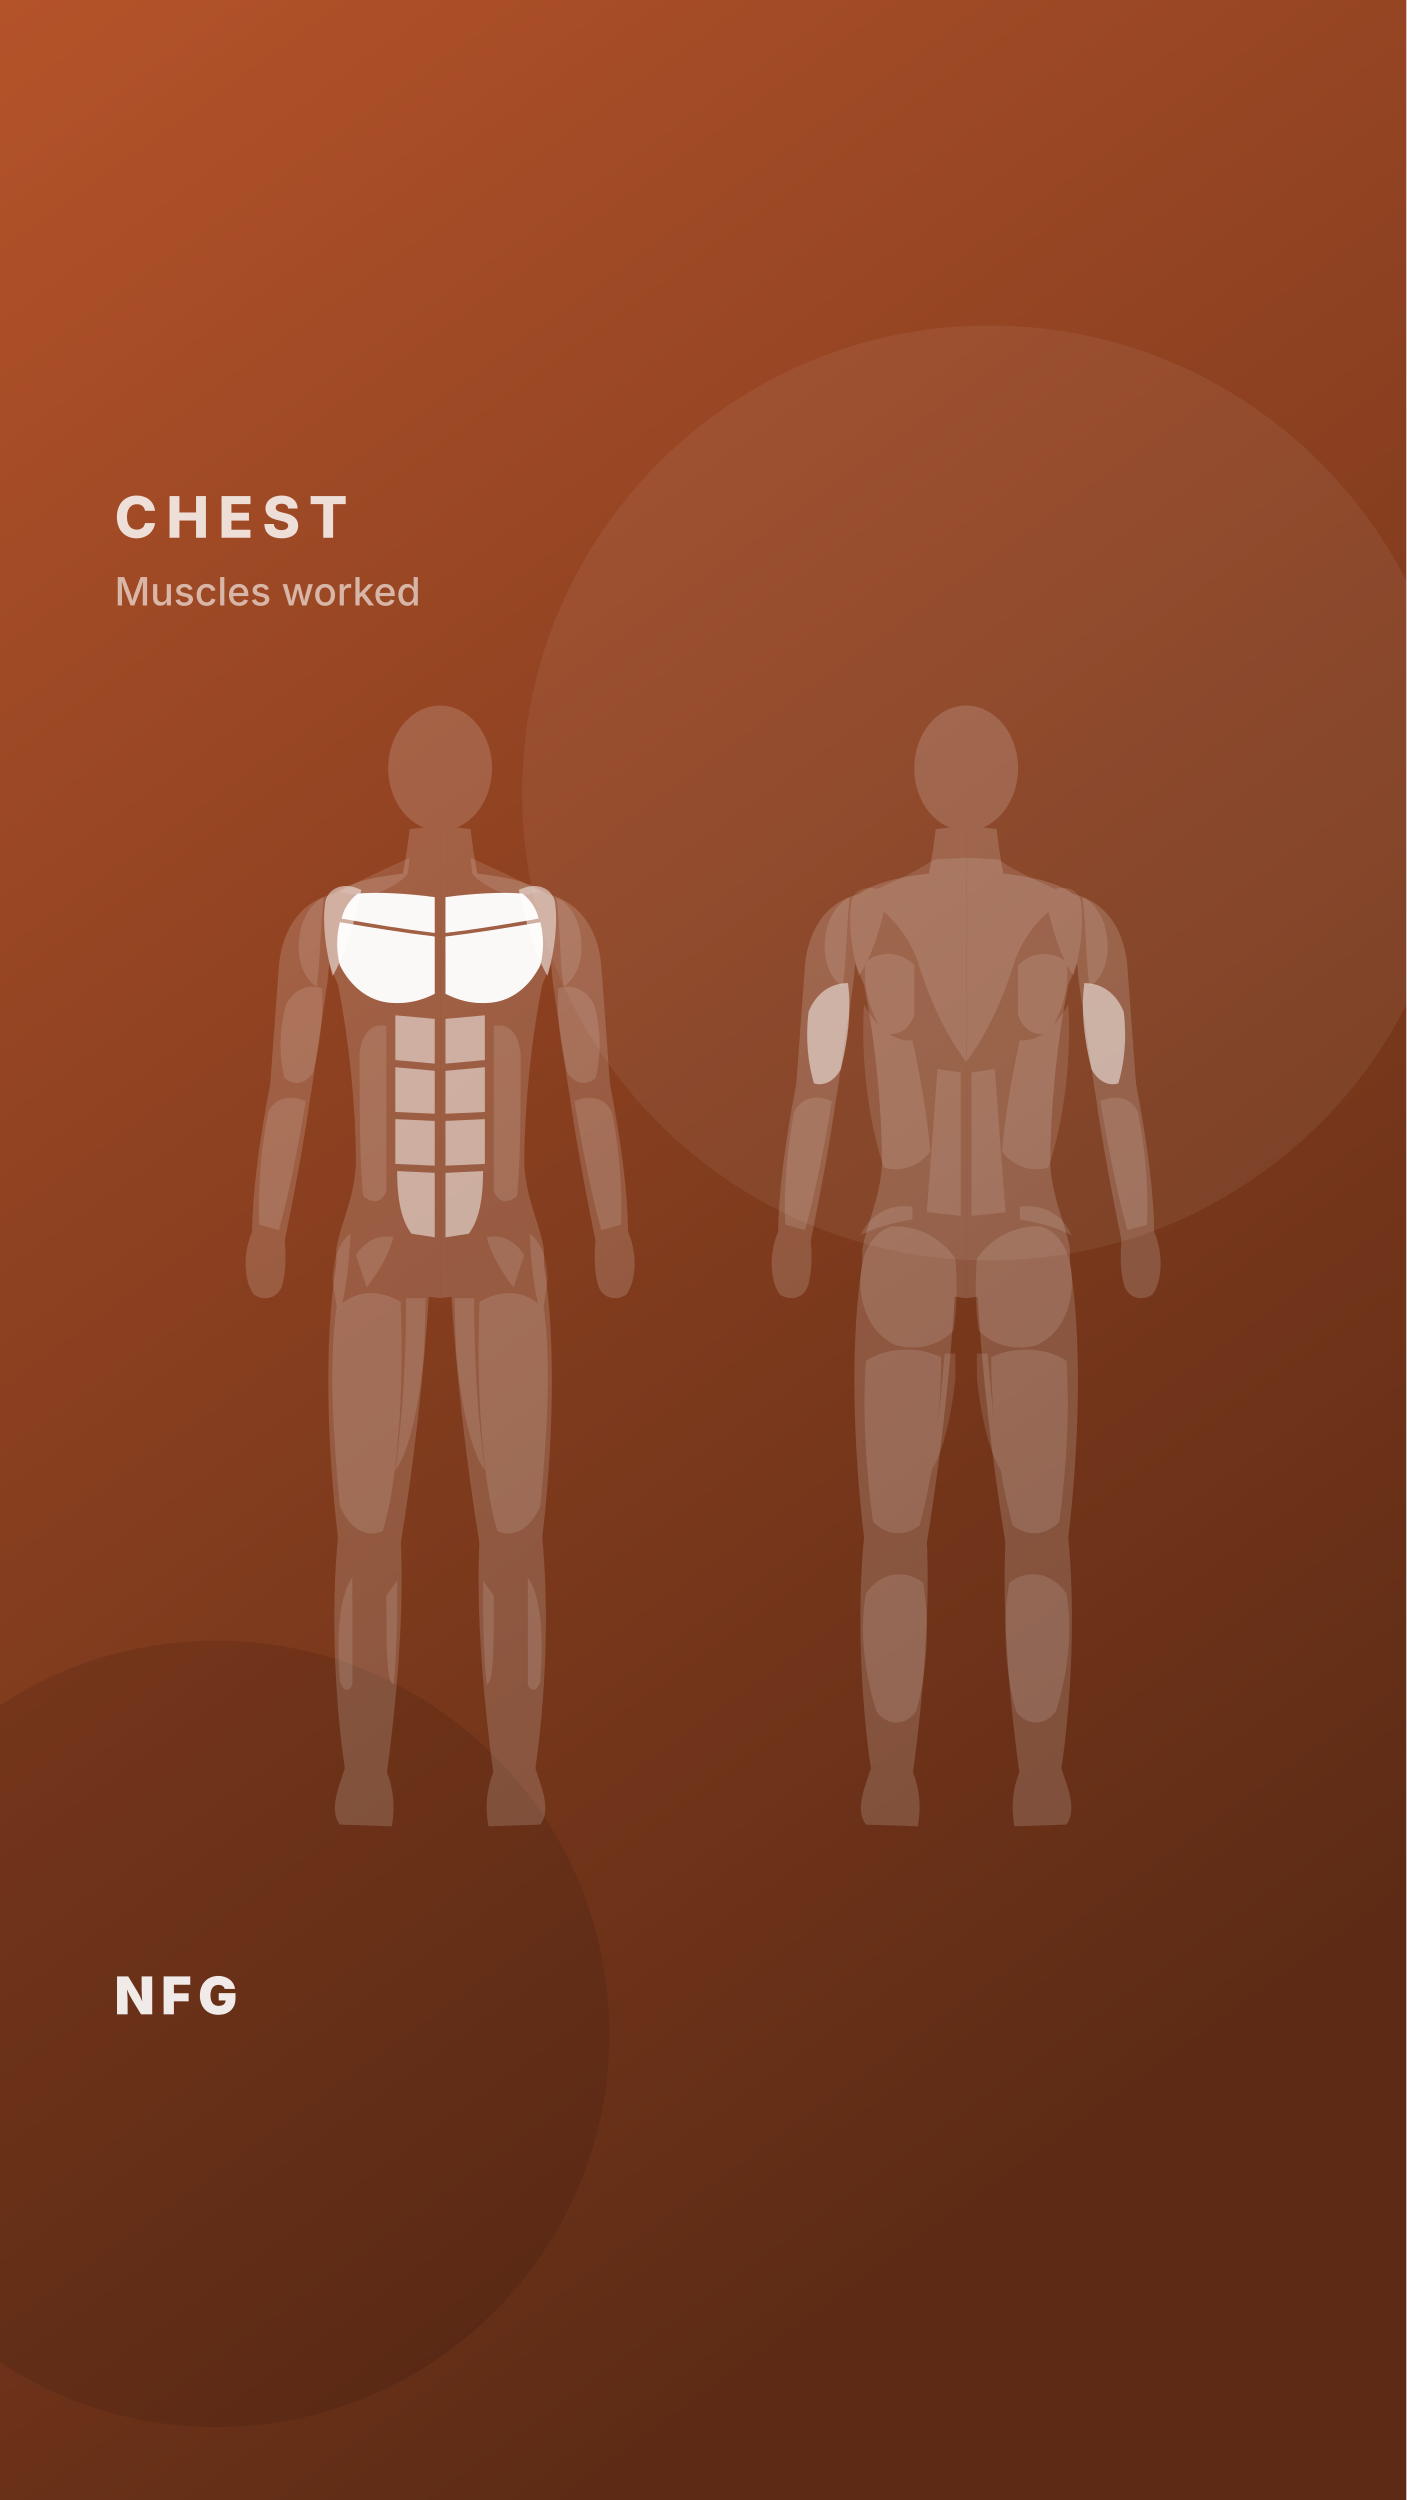
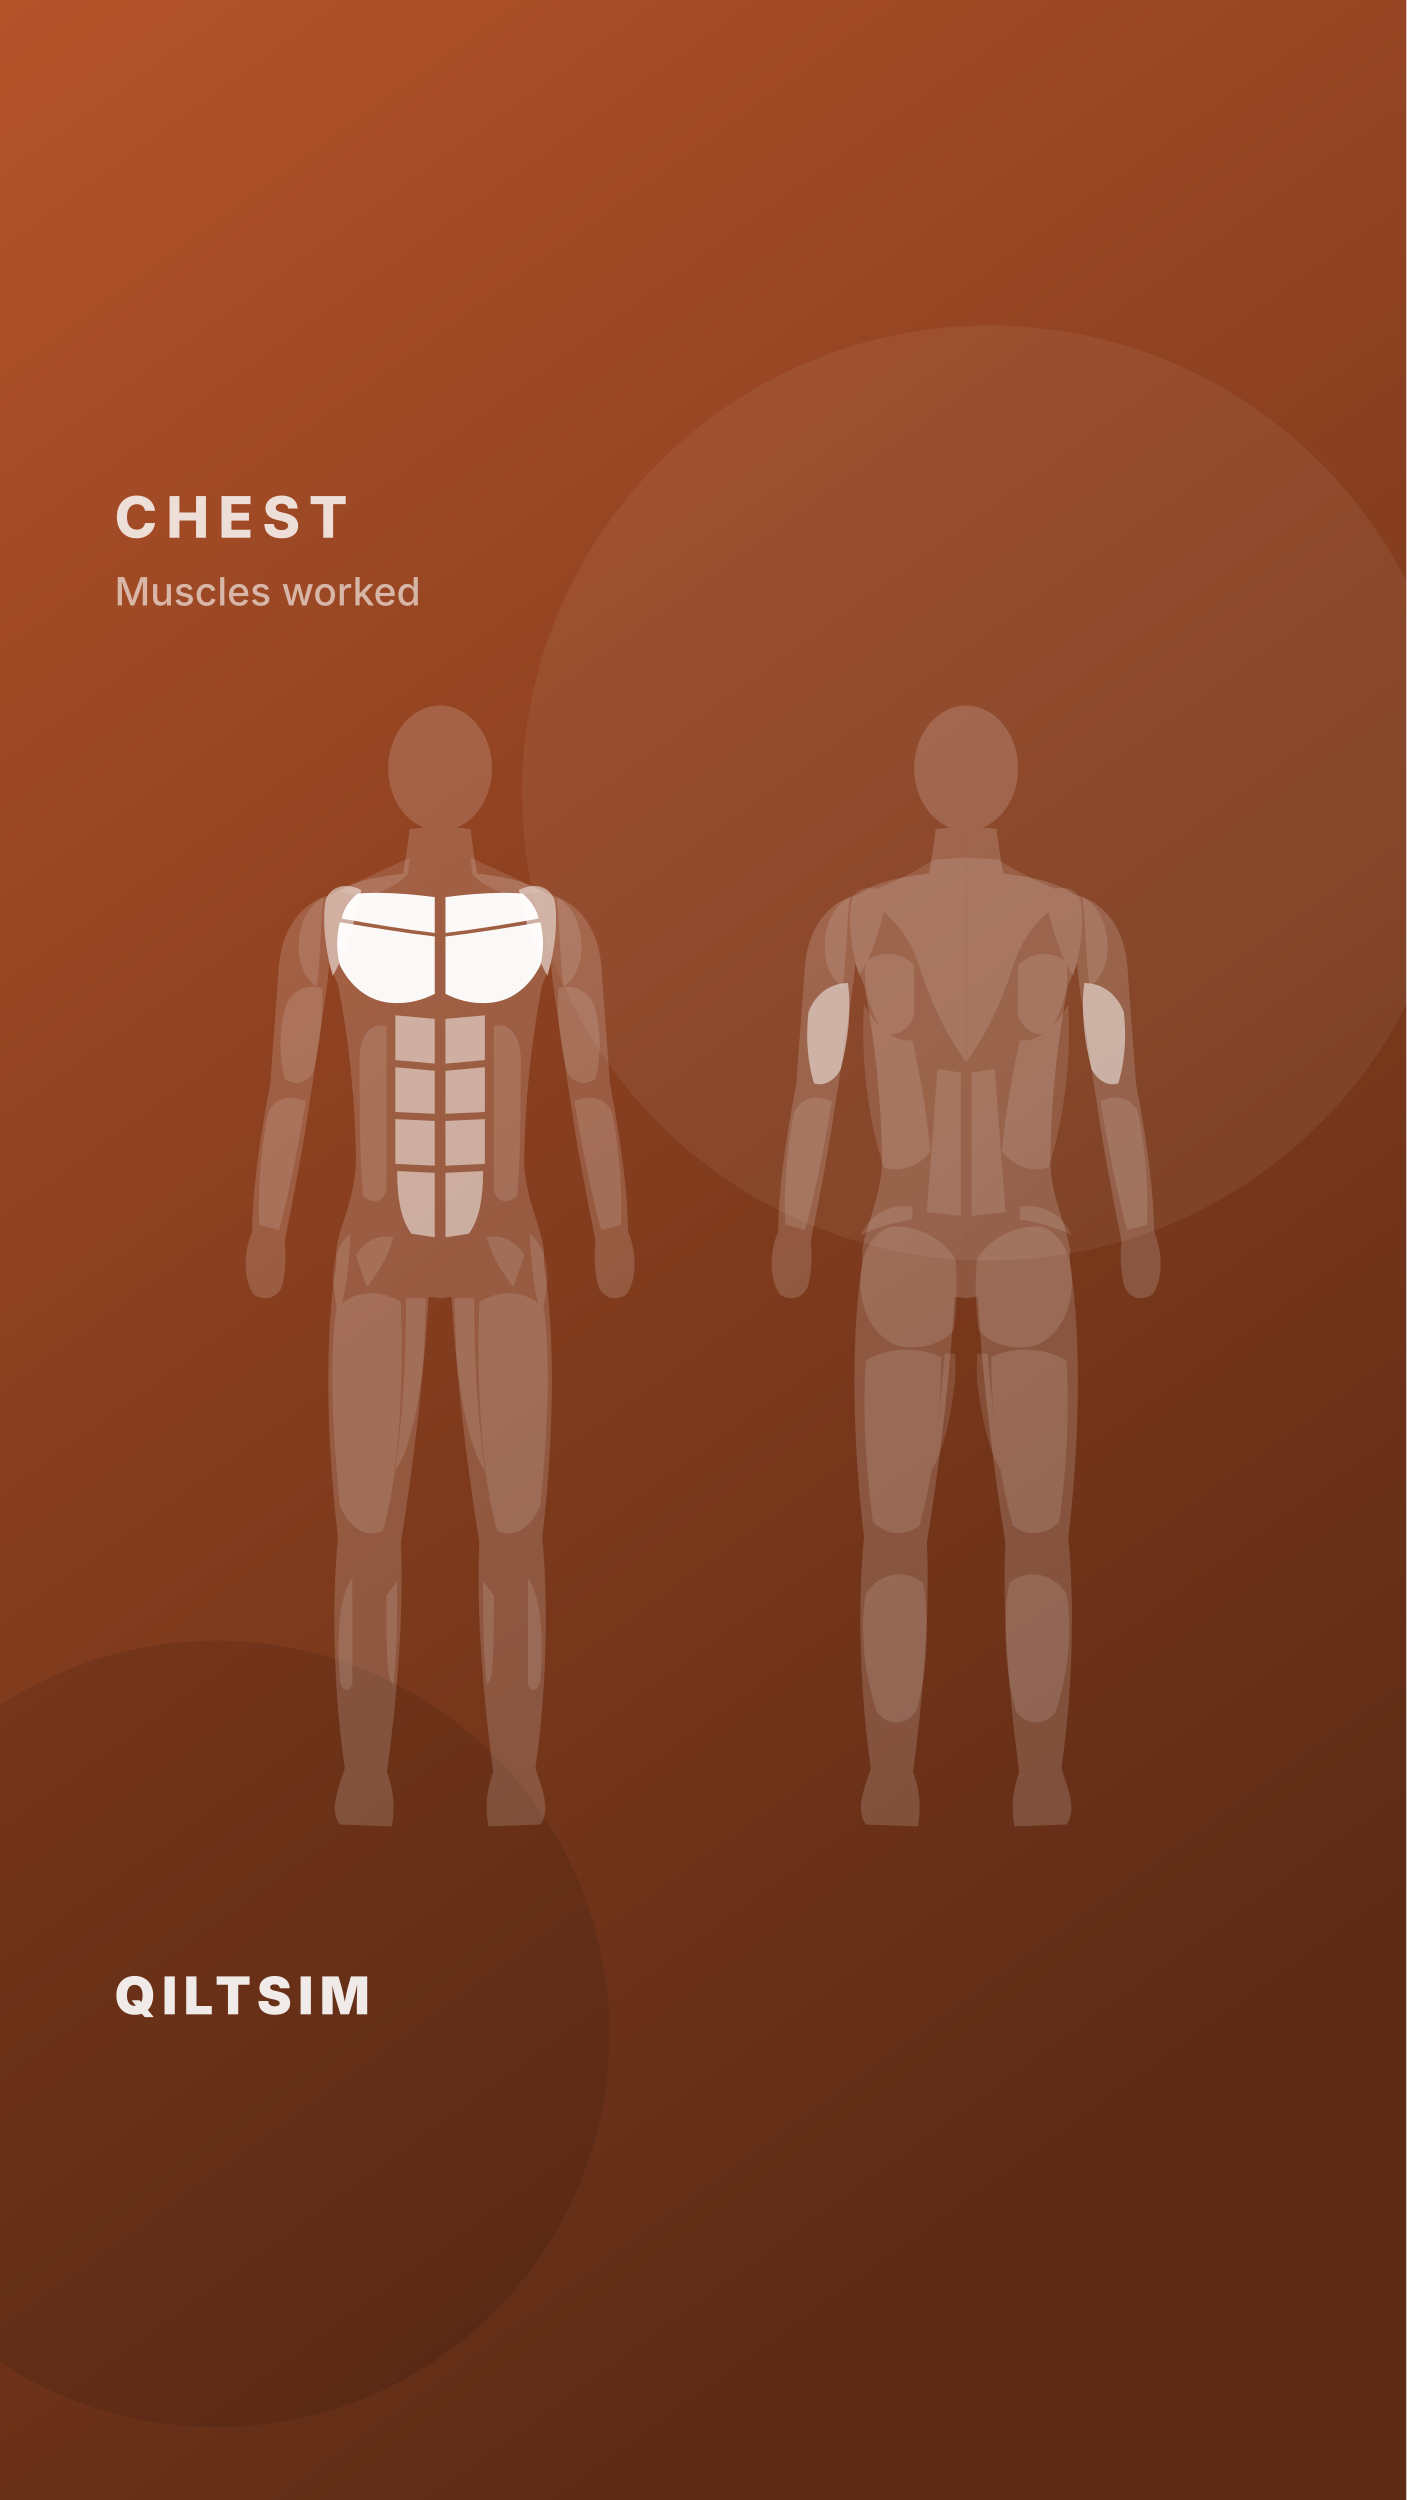
<svg xmlns="http://www.w3.org/2000/svg" viewBox="0 0 1080 1920" width="1080" height="1920" role="img" aria-label="Decline Push-Up: muscles worked">
  <defs>
    <linearGradient id="bg" x1="0" y1="0" x2="0.4" y2="1">
      <stop offset="0" stop-color="#B4532A" />
      <stop offset="1" stop-color="#5D2B15" />
    </linearGradient>
  </defs>
  <rect width="1080" height="1920" fill="url(#bg)" />
  <circle cx="760" cy="609" r="359" fill="#FFFFFF" fill-opacity="0.06" />
  <circle cx="166" cy="1562" r="302" fill="#000000" fill-opacity="0.10" />
  <g transform="translate(338.0,535.0) scale(1.375)">
    <g opacity="0.16">
      <ellipse cx="0" cy="40" rx="29" ry="35" fill="#FFFFFF" />
      <path d="M0,72 L17,74 C18,82 19,90 21,100 L0,102 Z" fill="#FFFFFF" />
      <path d="M0,72 L17,74 C18,82 19,90 21,100 L0,102 Z" fill="#FFFFFF" transform="scale(-1,1)" />
      <path d="M0,98 L22,99 C40,101 55,105 63,113 C70,121 66,141 57,161 C51,191 47,229 47,261 C48,281 56,295 58,309 L58,322 C40,330 18,334 0,336 Z" fill="#FFFFFF" />
      <path d="M0,98 L22,99 C40,101 55,105 63,113 C70,121 66,141 57,161 C51,191 47,229 47,261 C48,281 56,295 58,309 L58,322 C40,330 18,334 0,336 Z" fill="#FFFFFF" transform="scale(-1,1)" />
      <path d="M58,110 C76,113 88,128 90,150 L95,218 C91,227 77,229 72,221 L63,160 Z" fill="#FFFFFF" />
      <path d="M58,110 C76,113 88,128 90,150 L95,218 C91,227 77,229 72,221 L63,160 Z" fill="#FFFFFF" transform="scale(-1,1)" />
      <path d="M72,220 L95,217 C101,248 105,278 105,300 L87,305 C82,280 76,250 72,220 Z" fill="#FFFFFF" />
      <path d="M72,220 L95,217 C101,248 105,278 105,300 L87,305 C82,280 76,250 72,220 Z" fill="#FFFFFF" transform="scale(-1,1)" />
      <path d="M87,303 L105,299 C110,310 110,326 104,334 C98,338 90,336 88,328 C86,320 86,310 87,303 Z" fill="#FFFFFF" />
      <path d="M87,303 L105,299 C110,310 110,326 104,334 C98,338 90,336 88,328 C86,320 86,310 87,303 Z" fill="#FFFFFF" transform="scale(-1,1)" />
      <path d="M6,330 L58,317 C65,360 63,420 57,470 L22,473 C15,430 9,380 6,330 Z" fill="#FFFFFF" />
      <path d="M6,330 L58,317 C65,360 63,420 57,470 L22,473 C15,430 9,380 6,330 Z" fill="#FFFFFF" transform="scale(-1,1)" />
      <path d="M22,471 L57,469 C61,510 59,560 53,600 L30,603 C24,560 20,510 22,471 Z" fill="#FFFFFF" />
      <path d="M22,471 L57,469 C61,510 59,560 53,600 L30,603 C24,560 20,510 22,471 Z" fill="#FFFFFF" transform="scale(-1,1)" />
      <path d="M30,600 L53,598 C57,610 62,622 56,630 L27,631 C25,620 26,610 30,600 Z" fill="#FFFFFF" />
      <path d="M30,600 L53,598 C57,610 62,622 56,630 L27,631 C25,620 26,610 30,600 Z" fill="#FFFFFF" transform="scale(-1,1)" />
    </g>
    <g opacity="0.12">
      <path d="M17,90 C30,96 44,102 56,109 L40,112 C30,108 22,104 18,99 Z" fill="#FFFFFF" />
      <path d="M17,90 C30,96 44,102 56,109 L40,112 C30,108 22,104 18,99 Z" fill="#FFFFFF" transform="scale(-1,1)" />
      <path d="M65,112 C73,116 79,126 79,140 C79,150 75,158 69,162 C67,150 67,128 65,112 Z" fill="#FFFFFF" />
      <path d="M65,112 C73,116 79,126 79,140 C79,150 75,158 69,162 C67,150 67,128 65,112 Z" fill="#FFFFFF" transform="scale(-1,1)" />
      <path d="M66,163 C74,160 82,164 86,172 C90,186 90,200 87,213 C81,218 75,216 71,210 C67,194 65,177 66,163 Z" fill="#FFFFFF" />
      <path d="M66,163 C74,160 82,164 86,172 C90,186 90,200 87,213 C81,218 75,216 71,210 C67,194 65,177 66,163 Z" fill="#FFFFFF" transform="scale(-1,1)" />
      <path d="M75,226 C84,222 92,224 96,232 C100,252 102,276 101,295 L90,298 C84,276 79,250 75,226 Z" fill="#FFFFFF" />
      <path d="M75,226 C84,222 92,224 96,232 C100,252 102,276 101,295 L90,298 C84,276 79,250 75,226 Z" fill="#FFFFFF" transform="scale(-1,1)" />
      <path d="M30,184 C38,182 44,188 45,200 C45,230 45,258 43,279 C37,284 32,282 30,276 C30,246 30,214 30,184 Z" fill="#FFFFFF" />
      <path d="M30,184 C38,182 44,188 45,200 C45,230 45,258 43,279 C37,284 32,282 30,276 C30,246 30,214 30,184 Z" fill="#FFFFFF" transform="scale(-1,1)" />
      <path d="M26,302 C34,300 42,304 47,312 L41,330 C35,322 29,313 26,302 Z" fill="#FFFFFF" />
      <path d="M26,302 C34,300 42,304 47,312 L41,330 C35,322 29,313 26,302 Z" fill="#FFFFFF" transform="scale(-1,1)" />
      <path d="M50,300 C56,304 60,314 60,326 L57,346 C53,336 51,320 50,300 Z" fill="#FFFFFF" />
      <path d="M50,300 C56,304 60,314 60,326 L57,346 C53,336 51,320 50,300 Z" fill="#FFFFFF" transform="scale(-1,1)" />
      <path d="M22,338 C34,331 48,331 58,342 C62,372 60,410 56,452 C50,466 40,470 32,466 C24,440 20,390 22,338 Z" fill="#FFFFFF" />
      <path d="M22,338 C34,331 48,331 58,342 C62,372 60,410 56,452 C50,466 40,470 32,466 C24,440 20,390 22,338 Z" fill="#FFFFFF" transform="scale(-1,1)" />
      <path d="M8,336 L19,336 C19,372 21,402 25,432 C17,422 11,392 9,366 Z" fill="#FFFFFF" />
      <path d="M8,336 L19,336 C19,372 21,402 25,432 C17,422 11,392 9,366 Z" fill="#FFFFFF" transform="scale(-1,1)" />
      <path d="M49,492 C56,502 58,522 56,550 C54,556 51,556 49,552 C49,530 49,512 49,492 Z" fill="#FFFFFF" />
      <path d="M49,492 C56,502 58,522 56,550 C54,556 51,556 49,552 C49,530 49,512 49,492 Z" fill="#FFFFFF" transform="scale(-1,1)" />
      <path d="M24,494 C24,512 24,532 26,552 C30,550 30,532 30,502 Z" fill="#FFFFFF" />
      <path d="M24,494 C24,512 24,532 26,552 C30,550 30,532 30,502 Z" fill="#FFFFFF" transform="scale(-1,1)" />
    </g>
    <g opacity="0.5">
      <path d="M44,108 C54,103 62,107 64,114 C66,126 64,142 60,156 C54,146 48,128 44,108 Z" fill="#FFFFFF" />
      <path d="M44,108 C54,103 62,107 64,114 C66,126 64,142 60,156 C54,146 48,128 44,108 Z" fill="#FFFFFF" transform="scale(-1,1)" />
      <path d="M3,180 L25,178 L25,203 L3,205 Z" fill="#FFFFFF" />
      <path d="M3,180 L25,178 L25,203 L3,205 Z" fill="#FFFFFF" transform="scale(-1,1)" />
      <path d="M3,209 L25,207 L25,232 L3,233 Z" fill="#FFFFFF" />
      <path d="M3,209 L25,207 L25,232 L3,233 Z" fill="#FFFFFF" transform="scale(-1,1)" />
      <path d="M3,237 L25,236 L25,261 L3,262 Z" fill="#FFFFFF" />
      <path d="M3,237 L25,236 L25,261 L3,262 Z" fill="#FFFFFF" transform="scale(-1,1)" />
      <path d="M3,266 L24,265 C24,280 22,292 16,300 L3,302 Z" fill="#FFFFFF" />
      <path d="M3,266 L24,265 C24,280 22,292 16,300 L3,302 Z" fill="#FFFFFF" transform="scale(-1,1)" />
    </g>
    <g opacity="0.96">
      <path d="M3,134 C20,132 38,129 56,126 C58,134 58,142 56,150 C50,162 40,170 28,171 C17,172 9,169 3,166 Z" fill="#FFFFFF" />
      <path d="M3,134 C20,132 38,129 56,126 C58,134 58,142 56,150 C50,162 40,170 28,171 C17,172 9,169 3,166 Z" fill="#FFFFFF" transform="scale(-1,1)" />
      <path d="M3,112 C18,110 34,109 46,110 C51,114 54,119 55,124 C38,127 20,130 3,132 Z" fill="#FFFFFF" />
      <path d="M3,112 C18,110 34,109 46,110 C51,114 54,119 55,124 C38,127 20,130 3,132 Z" fill="#FFFFFF" transform="scale(-1,1)" />
    </g>
  </g>
  <g transform="translate(742.0,535.0) scale(1.375)">
    <g opacity="0.16">
      <ellipse cx="0" cy="40" rx="29" ry="35" fill="#FFFFFF" />
      <path d="M0,72 L17,74 C18,82 19,90 21,100 L0,102 Z" fill="#FFFFFF" />
      <path d="M0,72 L17,74 C18,82 19,90 21,100 L0,102 Z" fill="#FFFFFF" transform="scale(-1,1)" />
      <path d="M0,98 L22,99 C40,101 55,105 63,113 C70,121 66,141 57,161 C51,191 47,229 47,261 C48,281 56,295 58,309 L58,322 C40,330 18,334 0,336 Z" fill="#FFFFFF" />
      <path d="M0,98 L22,99 C40,101 55,105 63,113 C70,121 66,141 57,161 C51,191 47,229 47,261 C48,281 56,295 58,309 L58,322 C40,330 18,334 0,336 Z" fill="#FFFFFF" transform="scale(-1,1)" />
      <path d="M58,110 C76,113 88,128 90,150 L95,218 C91,227 77,229 72,221 L63,160 Z" fill="#FFFFFF" />
      <path d="M58,110 C76,113 88,128 90,150 L95,218 C91,227 77,229 72,221 L63,160 Z" fill="#FFFFFF" transform="scale(-1,1)" />
      <path d="M72,220 L95,217 C101,248 105,278 105,300 L87,305 C82,280 76,250 72,220 Z" fill="#FFFFFF" />
      <path d="M72,220 L95,217 C101,248 105,278 105,300 L87,305 C82,280 76,250 72,220 Z" fill="#FFFFFF" transform="scale(-1,1)" />
      <path d="M87,303 L105,299 C110,310 110,326 104,334 C98,338 90,336 88,328 C86,320 86,310 87,303 Z" fill="#FFFFFF" />
      <path d="M87,303 L105,299 C110,310 110,326 104,334 C98,338 90,336 88,328 C86,320 86,310 87,303 Z" fill="#FFFFFF" transform="scale(-1,1)" />
      <path d="M6,330 L58,317 C65,360 63,420 57,470 L22,473 C15,430 9,380 6,330 Z" fill="#FFFFFF" />
      <path d="M6,330 L58,317 C65,360 63,420 57,470 L22,473 C15,430 9,380 6,330 Z" fill="#FFFFFF" transform="scale(-1,1)" />
      <path d="M22,471 L57,469 C61,510 59,560 53,600 L30,603 C24,560 20,510 22,471 Z" fill="#FFFFFF" />
      <path d="M22,471 L57,469 C61,510 59,560 53,600 L30,603 C24,560 20,510 22,471 Z" fill="#FFFFFF" transform="scale(-1,1)" />
      <path d="M30,600 L53,598 C57,610 62,622 56,630 L27,631 C25,620 26,610 30,600 Z" fill="#FFFFFF" />
      <path d="M30,600 L53,598 C57,610 62,622 56,630 L27,631 C25,620 26,610 30,600 Z" fill="#FFFFFF" transform="scale(-1,1)" />
    </g>
    <g opacity="0.12">
      <path d="M0,90 L18,91 C30,99 44,105 58,111 C46,119 34,129 27,148 C21,168 12,188 0,204 Z" fill="#FFFFFF" />
      <path d="M0,90 L18,91 C30,99 44,105 58,111 C46,119 34,129 27,148 C21,168 12,188 0,204 Z" fill="#FFFFFF" transform="scale(-1,1)" />
      <path d="M44,110 C54,104 62,107 64,114 C66,126 64,142 60,156 C53,146 47,128 44,110 Z" fill="#FFFFFF" />
      <path d="M44,110 C54,104 62,107 64,114 C66,126 64,142 60,156 C53,146 47,128 44,110 Z" fill="#FFFFFF" transform="scale(-1,1)" />
      <path d="M65,112 C73,116 79,126 79,140 C79,150 75,158 69,162 C67,150 67,128 65,112 Z" fill="#FFFFFF" />
      <path d="M65,112 C73,116 79,126 79,140 C79,150 75,158 69,162 C67,150 67,128 65,112 Z" fill="#FFFFFF" transform="scale(-1,1)" />
      <path d="M29,150 C37,142 48,142 56,148 C58,161 54,176 46,188 C38,190 32,186 29,178 Z" fill="#FFFFFF" />
      <path d="M29,150 C37,142 48,142 56,148 C58,161 54,176 46,188 C38,190 32,186 29,178 Z" fill="#FFFFFF" transform="scale(-1,1)" />
      <path d="M30,192 C40,193 50,185 57,172 C59,200 55,236 46,263 C36,266 26,262 20,254 C22,232 26,210 30,192 Z" fill="#FFFFFF" />
      <path d="M30,192 C40,193 50,185 57,172 C59,200 55,236 46,263 C36,266 26,262 20,254 C22,232 26,210 30,192 Z" fill="#FFFFFF" transform="scale(-1,1)" />
      <path d="M3,210 L16,208 C18,236 20,262 22,288 L3,290 Z" fill="#FFFFFF" />
      <path d="M3,210 L16,208 C18,236 20,262 22,288 L3,290 Z" fill="#FFFFFF" transform="scale(-1,1)" />
      <path d="M75,226 C84,222 92,224 96,232 C100,252 102,276 101,295 L90,298 C84,276 79,250 75,226 Z" fill="#FFFFFF" />
      <path d="M75,226 C84,222 92,224 96,232 C100,252 102,276 101,295 L90,298 C84,276 79,250 75,226 Z" fill="#FFFFFF" transform="scale(-1,1)" />
      <path d="M30,285 C42,283 54,289 59,301 C52,297 42,294 30,292 Z" fill="#FFFFFF" />
      <path d="M30,285 C42,283 54,289 59,301 C52,297 42,294 30,292 Z" fill="#FFFFFF" transform="scale(-1,1)" />
      <path d="M6,314 C14,302 28,295 42,296 C54,300 60,314 59,330 C58,344 52,356 40,362 C28,366 14,362 7,354 C5,342 5,326 6,314 Z" fill="#FFFFFF" />
      <path d="M6,314 C14,302 28,295 42,296 C54,300 60,314 59,330 C58,344 52,356 40,362 C28,366 14,362 7,354 C5,342 5,326 6,314 Z" fill="#FFFFFF" transform="scale(-1,1)" />
      <path d="M14,369 C26,363 44,363 56,371 C58,401 56,431 52,461 C44,469 34,469 26,463 C18,433 14,401 14,369 Z" fill="#FFFFFF" />
      <path d="M14,369 C26,363 44,363 56,371 C58,401 56,431 52,461 C44,469 34,469 26,463 C18,433 14,401 14,369 Z" fill="#FFFFFF" transform="scale(-1,1)" />
      <path d="M6,367 L12,367 C14,391 16,411 20,433 C12,421 8,399 6,381 Z" fill="#FFFFFF" />
      <path d="M6,367 L12,367 C14,391 16,411 20,433 C12,421 8,399 6,381 Z" fill="#FFFFFF" transform="scale(-1,1)" />
      <path d="M24,495 C34,487 48,489 56,501 C60,523 56,549 50,567 C44,575 34,575 28,567 C22,547 20,519 24,495 Z" fill="#FFFFFF" />
      <path d="M24,495 C34,487 48,489 56,501 C60,523 56,549 50,567 C44,575 34,575 28,567 C22,547 20,519 24,495 Z" fill="#FFFFFF" transform="scale(-1,1)" />
    </g>
    <g opacity="0.5">
      <path d="M66,160 C76,160 84,166 88,176 C90,192 88,206 85,216 C79,218 73,214 70,208 C66,192 64,176 66,160 Z" fill="#FFFFFF" />
      <path d="M66,160 C76,160 84,166 88,176 C90,192 88,206 85,216 C79,218 73,214 70,208 C66,192 64,176 66,160 Z" fill="#FFFFFF" transform="scale(-1,1)" />
    </g>
  </g>
  <text x="88" y="413" fill="#FFFFFF" fill-opacity="0.82" font-family="Inter, 'Helvetica Neue', Helvetica, Arial, sans-serif" font-size="44" font-weight="800" letter-spacing="7">CHEST</text>
  <text x="88" y="465" fill="#FFFFFF" fill-opacity="0.6" font-family="Inter, 'Helvetica Neue', Helvetica, Arial, sans-serif" font-size="30" font-weight="500">Muscles worked</text>
-   <text x="88" y="1547" fill="#FFFFFF" fill-opacity="0.9" font-family="Inter, 'Helvetica Neue', Helvetica, Arial, sans-serif" font-size="40" font-weight="900" letter-spacing="5">NFG</text>
+   <text x="88" y="1547" fill="#FFFFFF" fill-opacity="0.9" font-family="Inter, 'Helvetica Neue', Helvetica, Arial, sans-serif" font-size="40" font-weight="900" letter-spacing="5">QILTSIM</text>
</svg>
